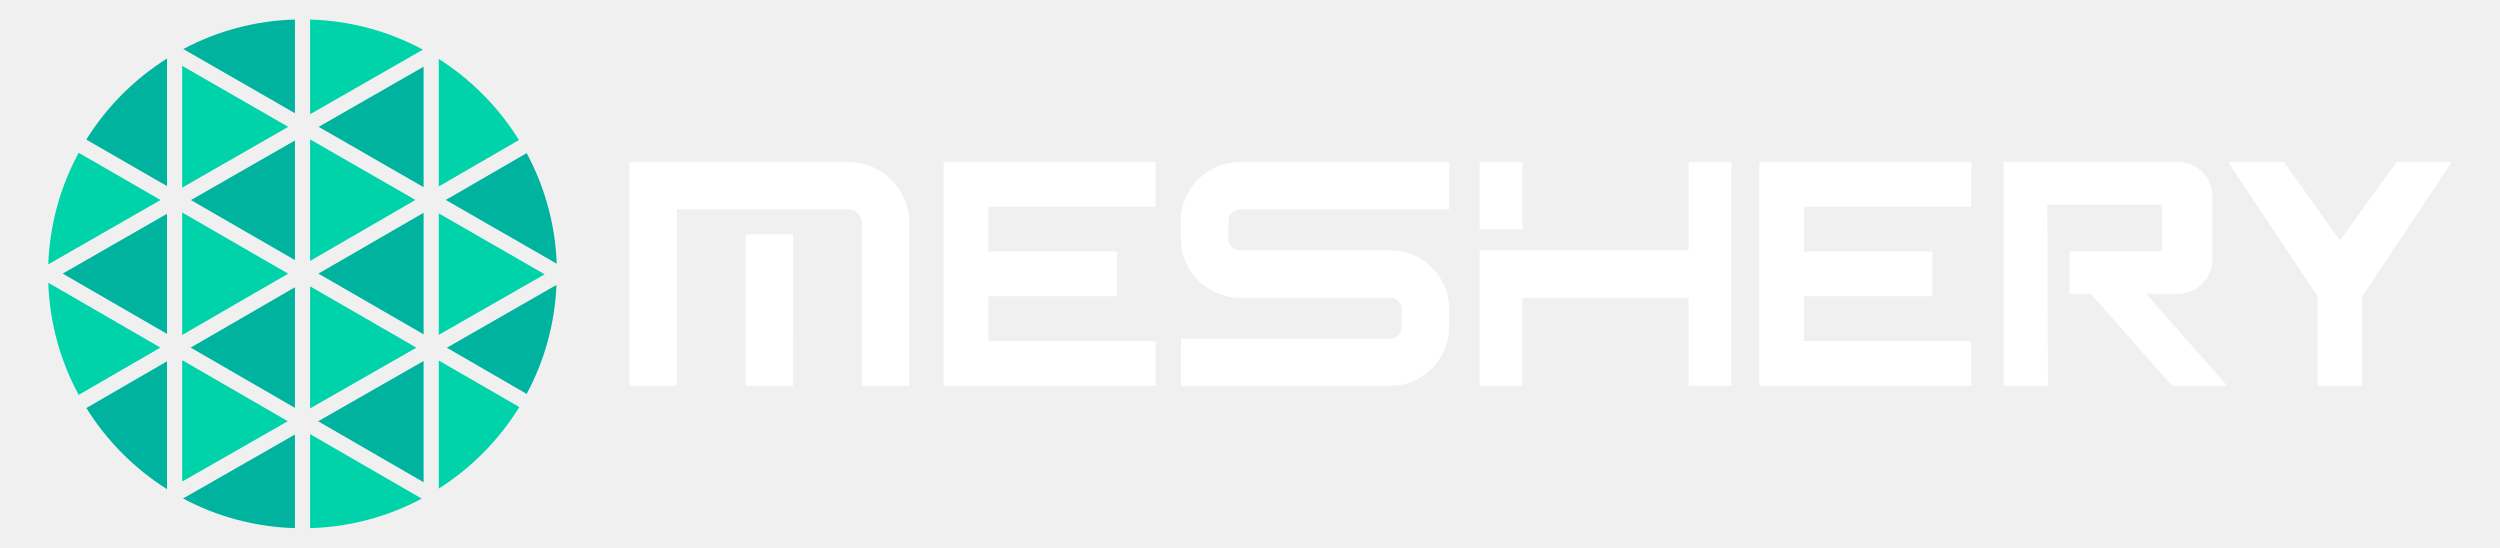
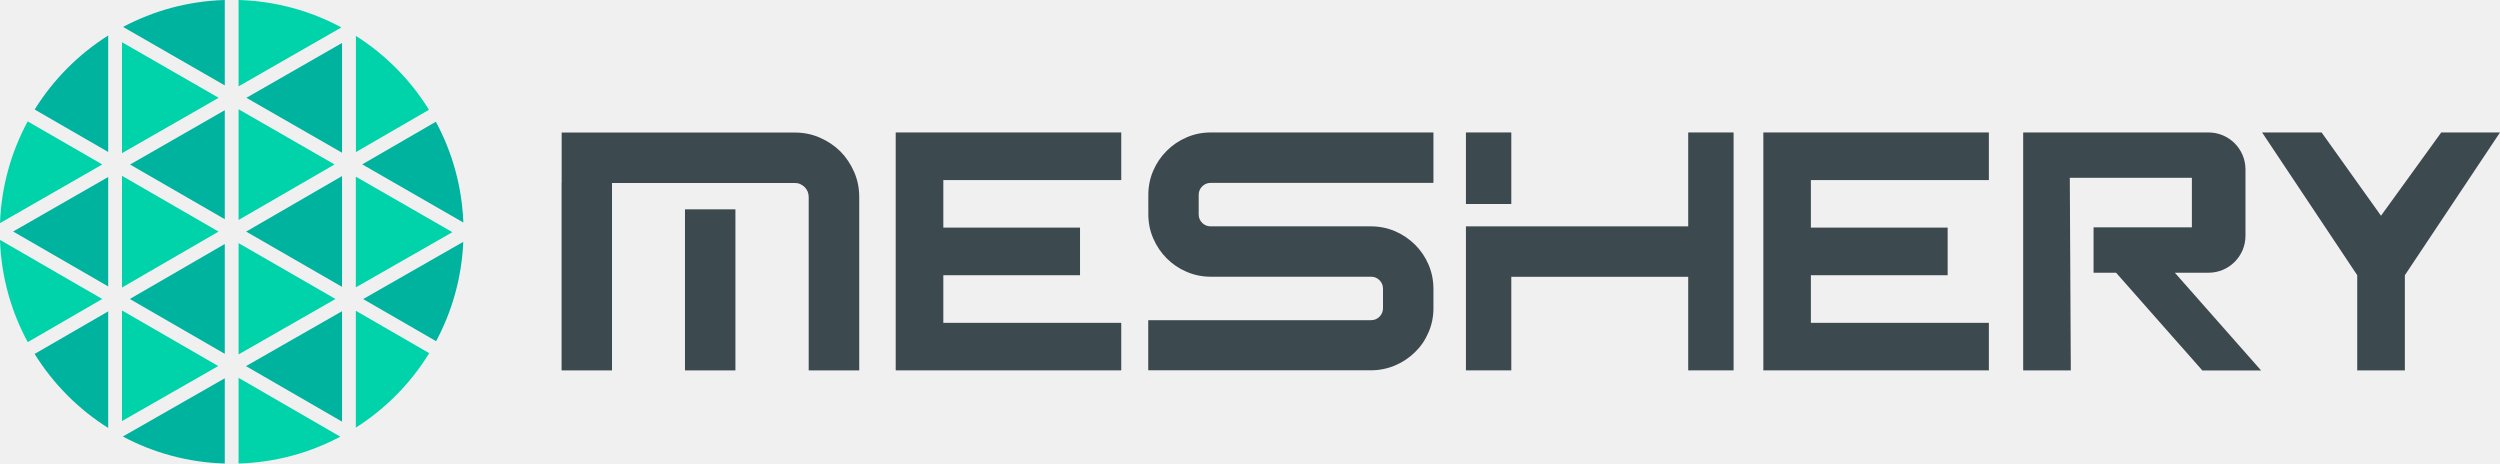
- <svg xmlns="http://www.w3.org/2000/svg" id="Layer_1" data-name="Layer 1" viewBox="0 0 393.99 86.33">
+ <svg xmlns="http://www.w3.org/2000/svg" id="Layer_1" data-name="Layer 1" viewBox="0 0 300.85 55.79">
  <defs>
-     <style>.cls-1{fill:#00d3a9;}.cls-2{fill:#00b39f;}.cls-3{fill:#fff;}</style>
+     <style>
+       .cls-1 {
+         fill: #00d3a9;
+       }
+ 
+       .cls-2 {
+         fill: #00b39f;
+       }
+ 
+       .cls-3 {
+         fill: #3c494f;
+       }
+     </style>
  </defs>
-   <polygon class="cls-1" points="48.87 21.97 48.87 41.12 65.47 31.51 48.87 21.97" />
-   <polygon class="cls-1" points="48.87 45.13 48.87 64.36 65.62 54.79 48.87 45.13" />
-   <polygon class="cls-2" points="46.48 40.99 46.48 22.14 30.09 31.53 46.48 40.99" />
-   <path class="cls-2" d="M13.61,64.3A40.22,40.22,0,0,0,26.32,77.09V56.94Z" />
-   <polygon class="cls-2" points="46.48 64.28 46.48 45.27 30.05 54.78 46.48 64.28" />
-   <polygon class="cls-1" points="28.71 75.89 45.35 66.38 28.71 56.76 28.71 75.89" />
-   <polygon class="cls-2" points="66.76 76 66.76 56.89 50.14 66.39 66.76 76" />
-   <path class="cls-2" d="M83,62.08a39.77,39.77,0,0,0,4.7-17.18L70.42,54.8Z" />
-   <polygon class="cls-1" points="69.15 52.77 85.84 43.23 69.15 33.63 69.15 52.77" />
-   <polygon class="cls-2" points="66.76 29.5 66.76 10.51 50.22 19.99 66.76 29.5" />
-   <polygon class="cls-2" points="66.76 52.69 66.76 33.53 50.18 43.12 66.76 52.69" />
-   <polygon class="cls-2" points="47.68 83.25 47.68 83.25 47.67 83.25 47.68 83.25" />
-   <polygon class="cls-1" points="28.71 33.49 28.71 52.79 45.41 43.13 28.71 33.49" />
-   <path class="cls-2" d="M46.48,3.08A39.7,39.7,0,0,0,28.89,7.73L46.48,17.84Z" />
-   <polygon class="cls-1" points="28.71 10.38 28.71 29.57 45.42 19.99 28.71 10.38" />
-   <path class="cls-2" d="M26.32,9.22A40.28,40.28,0,0,0,13.6,22l12.72,7.33Z" />
-   <path class="cls-1" d="M66.65,7.82A40,40,0,0,0,48.87,3.08V18Z" />
-   <path class="cls-1" d="M7.61,44.56A39.92,39.92,0,0,0,12.4,62.23l12.88-7.45Z" />
-   <path class="cls-1" d="M12.4,24.08A39.84,39.84,0,0,0,7.61,41.66L25.3,31.52Z" />
-   <path class="cls-2" d="M28.85,78.56a39.76,39.76,0,0,0,17.63,4.67V68.48Z" />
-   <path class="cls-1" d="M81.78,22.07A40.24,40.24,0,0,0,69.15,9.29V29.38Z" />
-   <path class="cls-1" d="M69.15,77A40.31,40.31,0,0,0,81.84,64.15L69.15,56.82Z" />
-   <path class="cls-2" d="M87.74,41.56A39.92,39.92,0,0,0,83,24.13L70.25,31.51Z" />
-   <path class="cls-1" d="M48.87,83.23a39.67,39.67,0,0,0,17.59-4.65L48.87,68.42Z" />
-   <polygon class="cls-2" points="26.32 52.62 26.32 33.69 9.88 43.12 26.32 52.62" />
-   <polygon class="cls-3" points="277.25 31.09 277.25 32.59 277.25 39.64 277.25 48.24 277.25 60.79 310.66 60.79 310.66 53.74 284.3 53.74 284.3 48.24 284.3 46.69 304.55 46.69 304.55 39.64 284.3 39.64 284.3 32.59 310.66 32.59 310.66 25.54 277.25 25.54 277.25 31.09" />
-   <polygon class="cls-3" points="148.72 31.09 148.72 32.59 148.72 39.64 148.72 48.24 148.72 60.79 182.13 60.79 182.13 53.74 155.76 53.74 155.76 48.24 155.76 46.69 176.02 46.69 176.02 39.64 155.76 39.64 155.76 32.59 182.13 32.59 182.13 25.54 148.72 25.54 148.72 31.09" />
-   <path class="cls-3" d="M228.38,51.58a8.74,8.74,0,0,1-.73,3.57,9,9,0,0,1-2,2.93,9.7,9.7,0,0,1-2.94,2,9.12,9.12,0,0,1-3.6.73h-33V53.36h33a1.76,1.76,0,0,0,1.79-1.78V48.71a1.72,1.72,0,0,0-.52-1.27,1.74,1.74,0,0,0-1.27-.52H195.39a8.9,8.9,0,0,1-3.57-.72,9.4,9.4,0,0,1-5-5,8.94,8.94,0,0,1-.73-3.57V34.8a9,9,0,0,1,.73-3.59,9.45,9.45,0,0,1,5-4.94,8.74,8.74,0,0,1,3.57-.73h33V33h-33a1.78,1.78,0,0,0-1.79,1.79v2.87a1.76,1.76,0,0,0,1.79,1.78h23.73a9,9,0,0,1,3.6.73,9.58,9.58,0,0,1,2.94,2,9.39,9.39,0,0,1,2,2.93,9,9,0,0,1,.73,3.6Z" />
-   <path class="cls-3" d="M272.84,60.79h-6.72V46.92H239.91V60.79h-6.73V39.45h32.94V25.54h6.72ZM239.91,36.14h-6.73V25.54h6.73Z" />
-   <polygon class="cls-3" points="368.76 37.88 359.95 25.54 351.14 25.54 365.24 46.69 365.24 60.79 372.28 60.79 372.28 46.69 386.38 25.54 377.68 25.54 368.76 37.88" />
-   <path class="cls-3" d="M322.65,32.26h18.08v7.33H326.16v6.72h3.35l12.78,14.48H351L338.21,46.31h5a5.47,5.47,0,0,0,5.47-5.47V31a5.47,5.47,0,0,0-5.47-5.48H315.75V60.79h7Z" />
-   <path class="cls-3" d="M143.29,60.79h-7.47V35.08a2,2,0,0,0-.16-.8,2.15,2.15,0,0,0-.45-.66,2.31,2.31,0,0,0-.66-.44,1.94,1.94,0,0,0-.8-.17H99.21V25.54h34.54a9.22,9.22,0,0,1,3.69.75,9.46,9.46,0,0,1,5.1,5.1,9.22,9.22,0,0,1,.75,3.69Zm-36.61,0H99.21V33l7.47-2Zm18.29,0h-7.48V36.93H125Z" />
+   <g>
+     <polygon class="cls-1" points="28.71 13.15 28.71 26.47 40.26 19.79 28.71 13.15" />
+     <polygon class="cls-1" points="28.71 29.26 28.71 42.65 40.37 35.98 28.71 29.26" />
+     <polygon class="cls-2" points="27.05 26.38 27.05 13.26 15.65 19.8 27.05 26.38" />
+     <path class="cls-2" d="m4.17,42.6c2.24,3.6,5.27,6.65,8.85,8.9v-14.03l-8.85,5.12Z" />
+     <polygon class="cls-2" points="27.05 42.58 27.05 29.36 15.62 35.98 27.05 42.58" />
+     <polygon class="cls-1" points="14.68 50.67 26.26 44.05 14.68 37.36 14.68 50.67" />
+     <polygon class="cls-2" points="41.16 50.74 41.16 37.45 29.6 44.06 41.16 50.74" />
+     <path class="cls-2" d="m52.48,41.06c1.92-3.59,3.09-7.65,3.27-11.96l-12.05,6.89,8.78,5.07Z" />
+     <polygon class="cls-1" points="42.82 34.58 54.44 27.94 42.82 21.26 42.82 34.58" />
+     <polygon class="cls-2" points="41.16 18.38 41.16 5.17 29.65 11.77 41.16 18.38" />
+     <polygon class="cls-2" points="41.16 34.52 41.16 21.19 29.62 27.87 41.16 34.52" />
+     <polygon class="cls-2" points="27.88 55.79 27.88 55.79 27.88 55.79 27.88 55.79" />
+     <polygon class="cls-1" points="14.68 21.16 14.68 34.6 26.3 27.87 14.68 21.16" />
+     <path class="cls-2" d="m27.05,0c-4.42.13-8.57,1.29-12.24,3.24l12.24,7.04V0Z" />
+     <polygon class="cls-1" points="14.68 5.08 14.68 18.43 26.31 11.77 14.68 5.08" />
+     <path class="cls-2" d="m13.02,4.27c-3.58,2.26-6.61,5.31-8.85,8.91l8.85,5.11V4.27Z" />
+     <path class="cls-1" d="m41.08,3.3c-3.7-1.99-7.9-3.17-12.37-3.3v10.39l12.37-7.09Z" />
+     <path class="cls-1" d="m0,28.87c.15,4.44,1.34,8.62,3.34,12.3l8.96-5.19L0,28.87Z" />
+     <path class="cls-1" d="m3.33,14.61C1.35,18.28.16,22.43,0,26.85l12.31-7.06L3.33,14.61Z" />
+     <path class="cls-2" d="m14.78,52.53c3.68,1.96,7.84,3.12,12.27,3.25v-10.26l-12.27,7.01Z" />
+     <path class="cls-1" d="m51.62,13.21c-2.22-3.59-5.23-6.63-8.79-8.89v13.98l8.79-5.09Z" />
+     <path class="cls-1" d="m42.82,51.46c3.58-2.27,6.61-5.34,8.83-8.96l-8.83-5.1v14.06Z" />
+     <path class="cls-2" d="m55.76,26.78c-.17-4.38-1.35-8.49-3.31-12.13l-8.86,5.13,12.17,7Z" />
+     <path class="cls-1" d="m28.71,55.78c4.41-.13,8.57-1.28,12.24-3.23l-12.24-7.08v10.31Z" />
+     <polygon class="cls-2" points="13.02 34.47 13.02 21.3 1.58 27.86 13.02 34.47" />
+   </g>
+   <g>
+     <polygon class="cls-3" points="212.2 20.45 212.2 21.67 212.2 27.39 212.2 34.38 212.2 44.57 239.34 44.57 239.34 38.85 217.92 38.85 217.92 34.38 217.92 33.12 234.38 33.12 234.38 27.39 217.92 27.39 217.92 21.67 239.34 21.67 239.34 15.94 212.2 15.94 212.2 20.45" />
+     <polygon class="cls-3" points="107.79 20.45 107.79 21.67 107.79 27.39 107.79 34.38 107.79 44.57 134.93 44.57 134.93 38.85 113.52 38.85 113.52 34.38 113.52 33.12 129.97 33.12 129.97 27.39 113.52 27.39 113.52 21.67 134.93 21.67 134.93 15.94 107.79 15.94 107.79 20.45" />
+     <path class="cls-3" d="m172.5,37.09c0,1.03-.2,2-.59,2.9-.39.92-.93,1.71-1.62,2.38-.69.68-1.48,1.21-2.39,1.6-.92.39-1.89.59-2.92.59h-26.8v-6.03h26.8c.41,0,.75-.14,1.03-.42s.42-.62.42-1.03v-2.33c0-.41-.14-.75-.42-1.03s-.62-.42-1.03-.42h-19.28c-1.03,0-2-.2-2.9-.59-.92-.39-1.72-.94-2.4-1.62s-1.23-1.49-1.62-2.4c-.39-.9-.59-1.87-.59-2.9v-2.33c0-1.03.2-2.01.59-2.92.39-.9.93-1.7,1.62-2.39.69-.69,1.49-1.23,2.4-1.62.9-.39,1.87-.59,2.9-.59h26.8v6.07h-26.8c-.41,0-.75.14-1.03.42-.28.28-.42.62-.42,1.03v2.33c0,.41.14.75.42,1.03.28.28.62.42,1.03.42h19.28c1.03,0,2,.2,2.92.59.9.39,1.7.94,2.39,1.62.69.69,1.23,1.48,1.62,2.39.39.92.59,1.89.59,2.92v2.33Z" />
+     <path class="cls-3" d="m208.62,44.57h-5.46v-11.26h-21.29v11.26h-5.46v-17.33h26.75v-11.3h5.46v28.63Zm-26.75-20.02h-5.46v-8.61h5.46v8.61Z" />
+     <polygon class="cls-3" points="286.53 25.96 279.38 15.94 272.22 15.94 283.67 33.12 283.67 44.57 289.4 44.57 289.4 33.12 300.85 15.94 293.78 15.94 286.53 25.96" />
+     <path class="cls-3" d="m249.08,21.4h14.69v5.96h-11.83v5.46s2.71,0,2.71,0l10.38,11.76h7.07l-10.38-11.76h4.05c2.46,0,4.45-1.99,4.45-4.45v-7.98c0-2.46-1.99-4.45-4.45-4.45h-22.3v28.63h5.73l-.12-23.17Z" />
+     <path class="cls-3" d="m103.39,44.57h-6.07v-20.88c0-.23-.05-.45-.13-.65-.09-.2-.21-.38-.36-.53s-.33-.27-.53-.36c-.2-.09-.42-.13-.65-.13h-28.06v-6.07h28.06c1.06,0,2.06.2,3,.61.94.41,1.77.96,2.48,1.66.7.71,1.25,1.54,1.66,2.48.41.94.61,1.94.61,3v20.88Zm-29.74,0h-6.07v-22.56h6.07v22.56Zm14.85,0h-6.07v-19.38h6.07v19.38Z" />
+   </g>
</svg>
